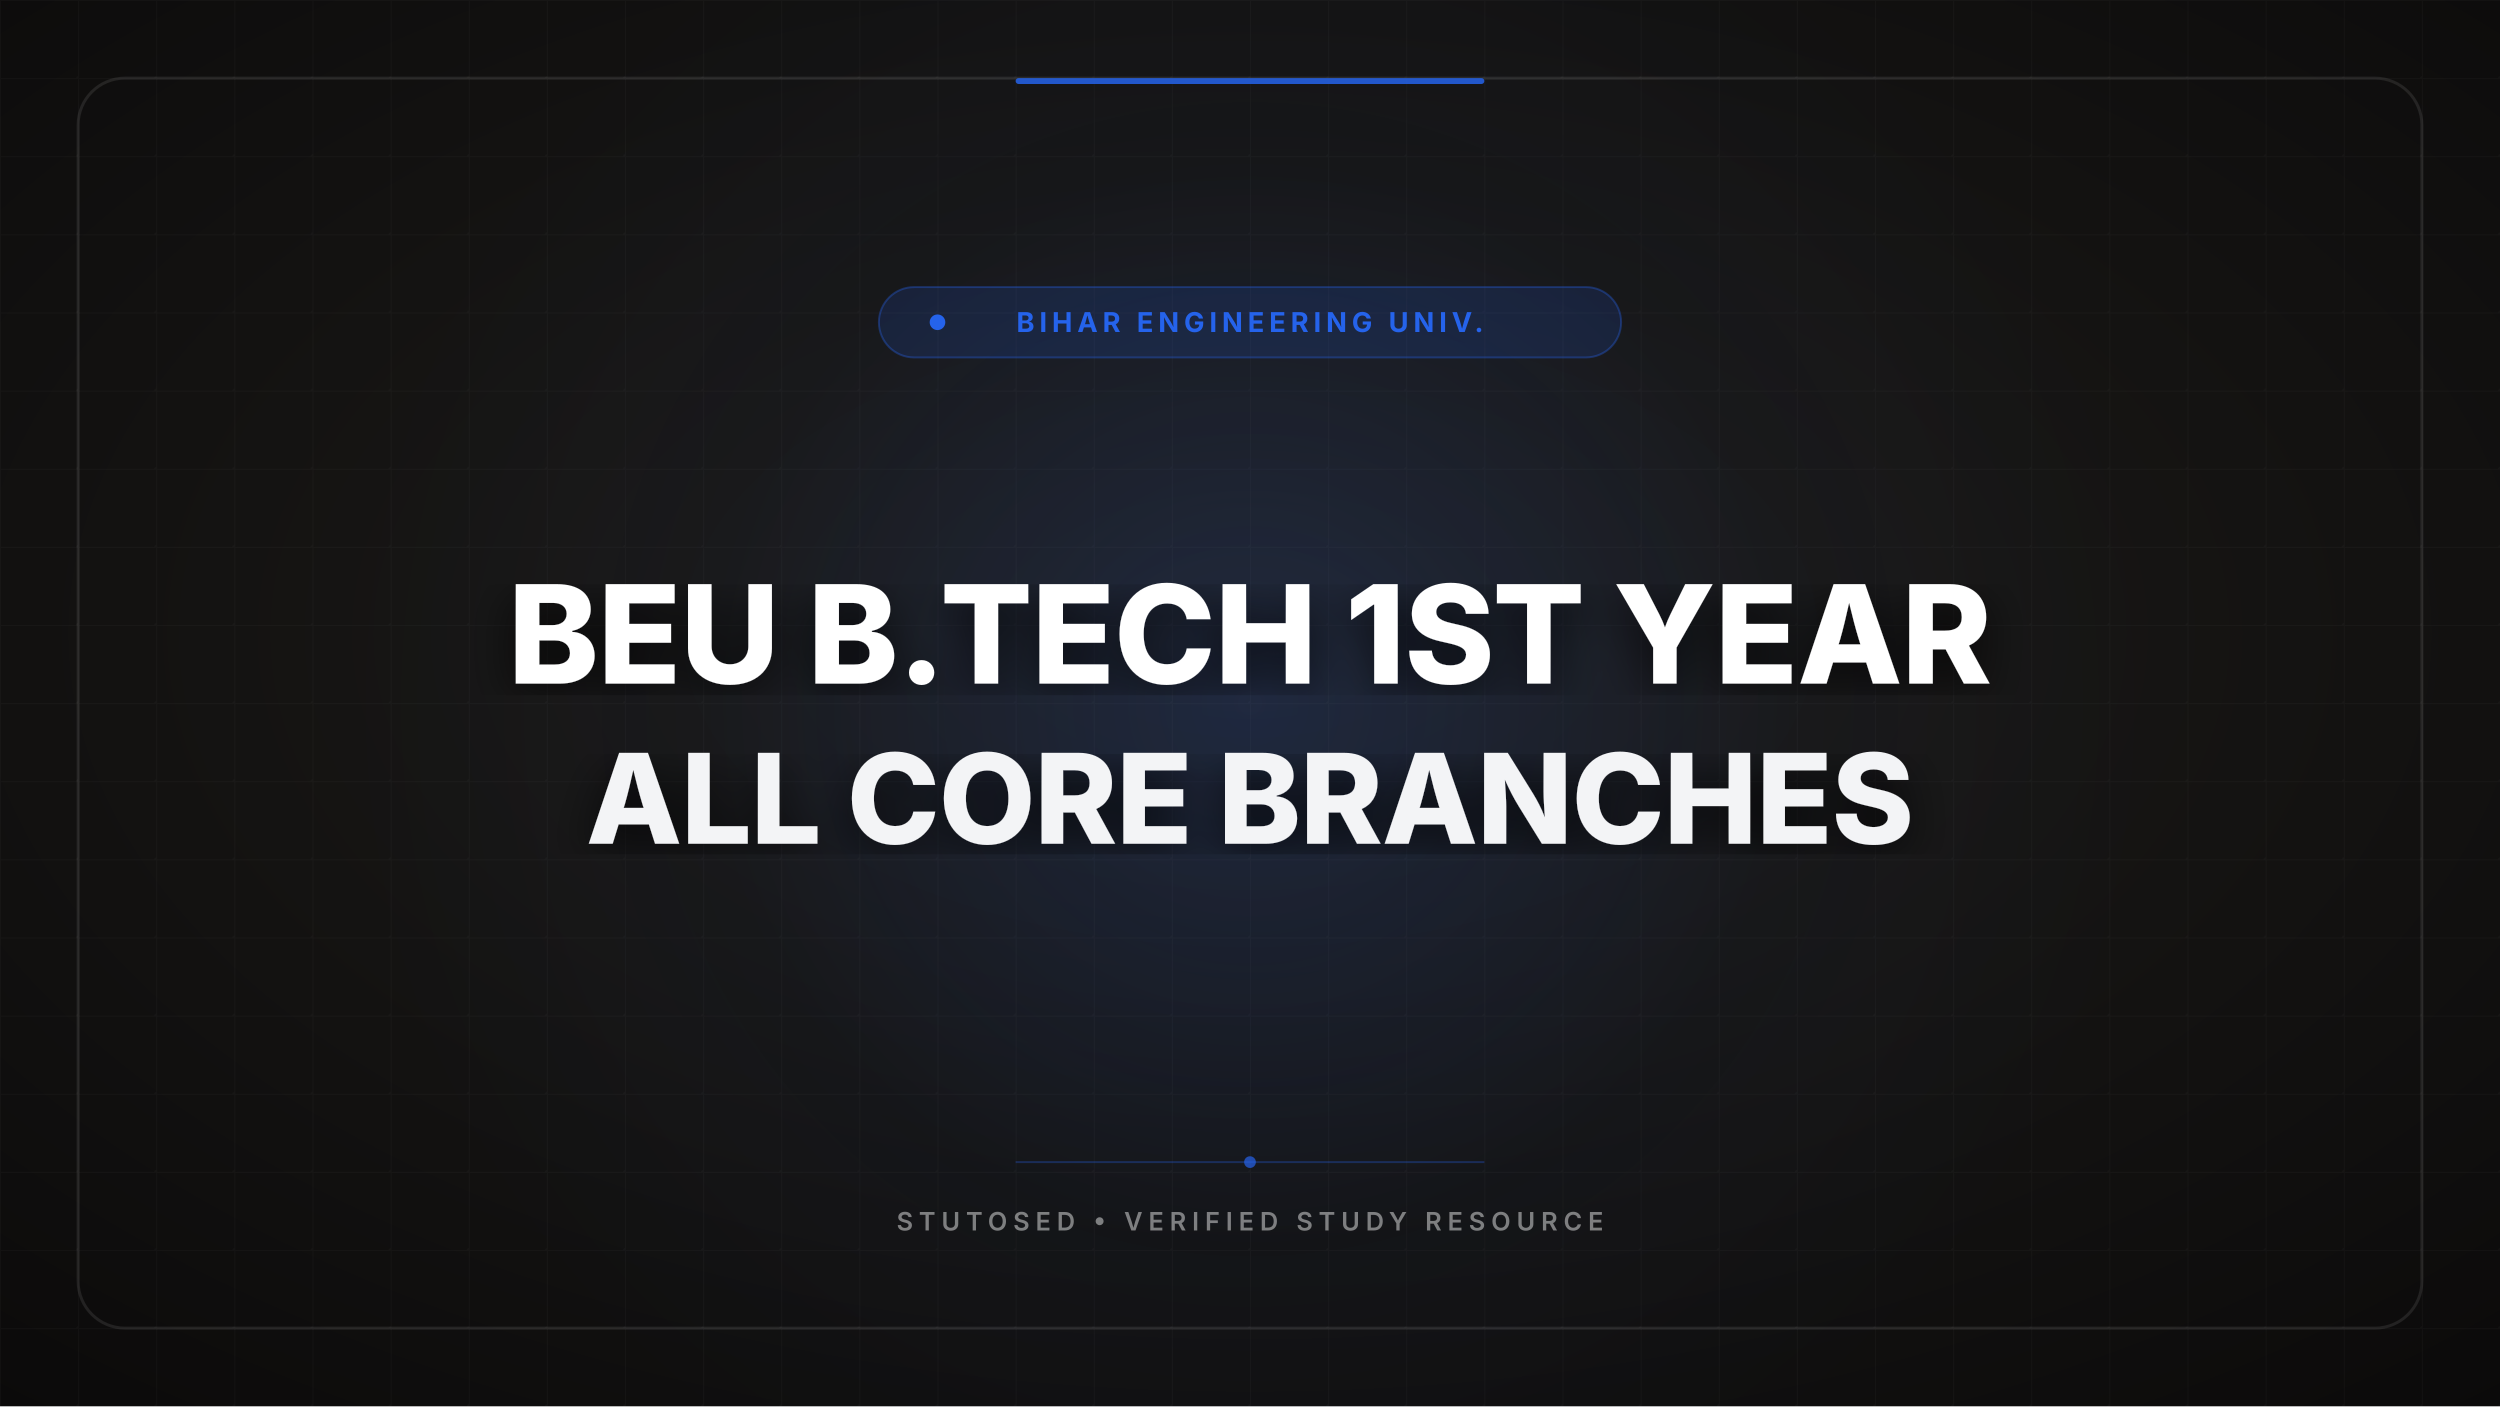
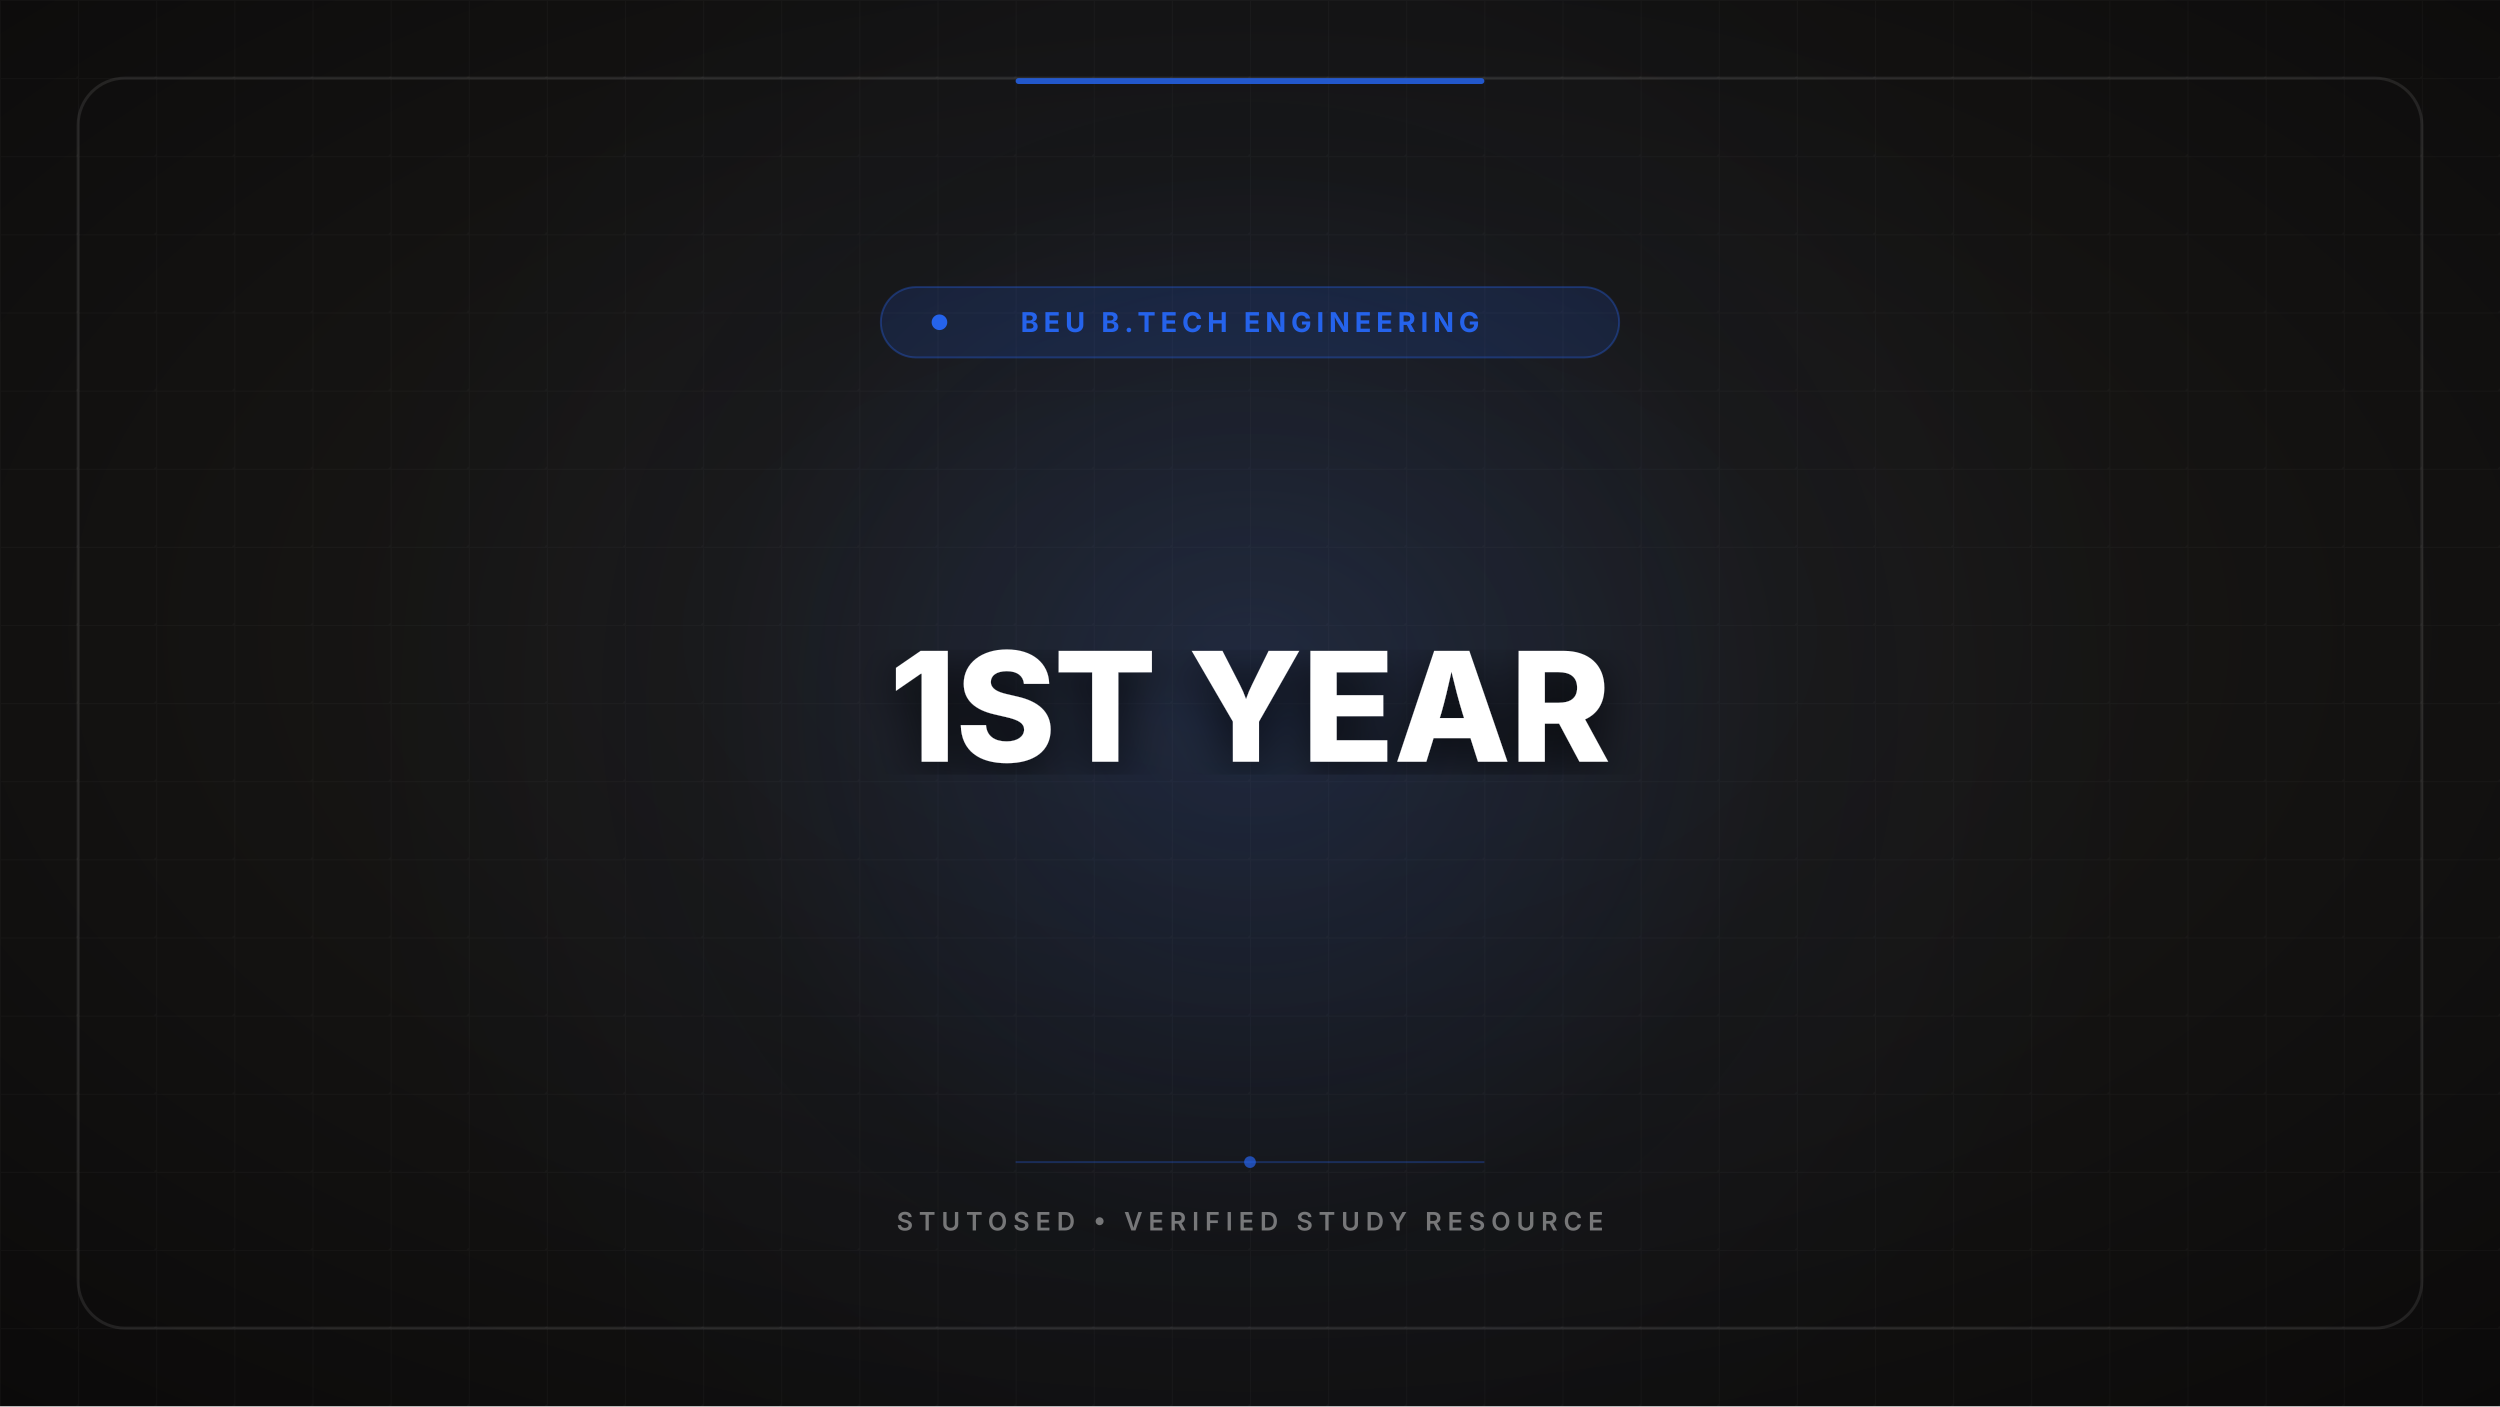
<svg xmlns="http://www.w3.org/2000/svg" viewBox="0 0 1280 720" width="1280" height="720">
  <defs>
    <radialGradient id="bg-grad" cx="50%" cy="45%" r="75%">
      <stop offset="0%" stop-color="#1f1d1a" />
      <stop offset="60%" stop-color="#131211" />
      <stop offset="100%" stop-color="#0b0a0a" />
    </radialGradient>
    <radialGradient id="accent-glow-rad" cx="50%" cy="50%" r="50%">
      <stop offset="0%" stop-color="#2563eb" stop-opacity="0.18" />
      <stop offset="60%" stop-color="#2563eb" stop-opacity="0.03" />
      <stop offset="100%" stop-color="#2563eb" stop-opacity="0" />
    </radialGradient>
    <filter id="shadow" x="-10%" y="-10%" width="120%" height="120%">
      <feDropShadow dx="0" dy="6" stdDeviation="12" flood-color="#000000" flood-opacity="0.75" />
    </filter>
    <pattern id="grid-pattern" width="40" height="40" patternUnits="userSpaceOnUse">
      <path d="M 40 0 L 0 0 0 40" fill="none" stroke="rgba(255,255,255,0.025)" stroke-width="1" />
      <circle cx="40" cy="40" r="1" fill="rgba(255,255,255,0.025)" />
    </pattern>
  </defs>
  <rect width="1280" height="720" fill="url(#bg-grad)" />
  <rect width="1280" height="720" fill="url(#grid-pattern)" />
  <circle cx="640" cy="360" r="460" fill="url(#accent-glow-rad)" />
  <rect x="40" y="40" width="1200" height="640" rx="24" fill="none" stroke="rgba(255,255,255,0.09)" stroke-width="1.5" />
  <rect x="520" y="40" width="240" height="3" rx="1.5" fill="#2563eb" opacity="0.85" />
  <g transform="translate(640, 165)">
-     <rect x="-190" y="-18" width="380" height="36" rx="18" fill="#2563eb" fill-opacity="0.15" stroke="#2563eb" stroke-opacity="0.35" stroke-width="1" />
-     <circle cx="-160" cy="0" r="4" fill="#2563eb" />
+     <rect x="-189" y="-18" width="378" height="36" rx="18" fill="#2563eb" fill-opacity="0.15" stroke="#2563eb" stroke-opacity="0.35" stroke-width="1" />
+     <circle cx="-159" cy="0" r="4" fill="#2563eb" />
    <text x="0" y="5" text-anchor="middle" font-family="'Space Grotesk', -apple-system, system-ui, sans-serif" font-size="14" font-weight="700" letter-spacing="2.5" fill="#2563eb" text-transform="uppercase">
-       BIHAR ENGINEERING UNIV.
+       BEU B.TECH ENGINEERING
    </text>
  </g>
  <g>
-     <text x="640" y="350" text-anchor="middle" font-family="'Space Grotesk', -apple-system, system-ui, sans-serif" font-size="70" font-weight="800" letter-spacing="-0.5" fill="#FFFFFF" filter="url(#shadow)">BEU B.TECH 1ST YEAR</text>
-     <text x="640" y="432" text-anchor="middle" font-family="'Space Grotesk', -apple-system, system-ui, sans-serif" font-size="64" font-weight="800" letter-spacing="-0.5" fill="#F3F4F6" filter="url(#shadow)">ALL CORE BRANCHES</text>
+     <text x="640" y="390" text-anchor="middle" font-family="'Space Grotesk', -apple-system, system-ui, sans-serif" font-size="78" font-weight="800" letter-spacing="-0.5" fill="#FFFFFF" filter="url(#shadow)">1ST YEAR</text>
  </g>
  <g transform="translate(640, 595)">
    <line x1="-120" y1="0" x2="120" y2="0" stroke="#2563eb" stroke-opacity="0.3" stroke-width="1" />
    <circle cx="0" cy="0" r="3" fill="#2563eb" opacity="0.7" />
  </g>
  <g transform="translate(640, 630)">
-     <text x="0" y="0" text-anchor="middle" font-family="'Space Grotesk', -apple-system, system-ui, sans-serif" font-size="13" font-weight="600" letter-spacing="3" fill="rgba(255,255,255,0.45)">
+     <text x="0" y="0" text-anchor="middle" font-family="'Space Grotesk', -apple-system, system-ui, sans-serif" font-size="13" font-weight="600" letter-spacing="3" fill="rgba(255,255,255,0.42)">
      STUTOSED • VERIFIED STUDY RESOURCE
    </text>
  </g>
</svg>
